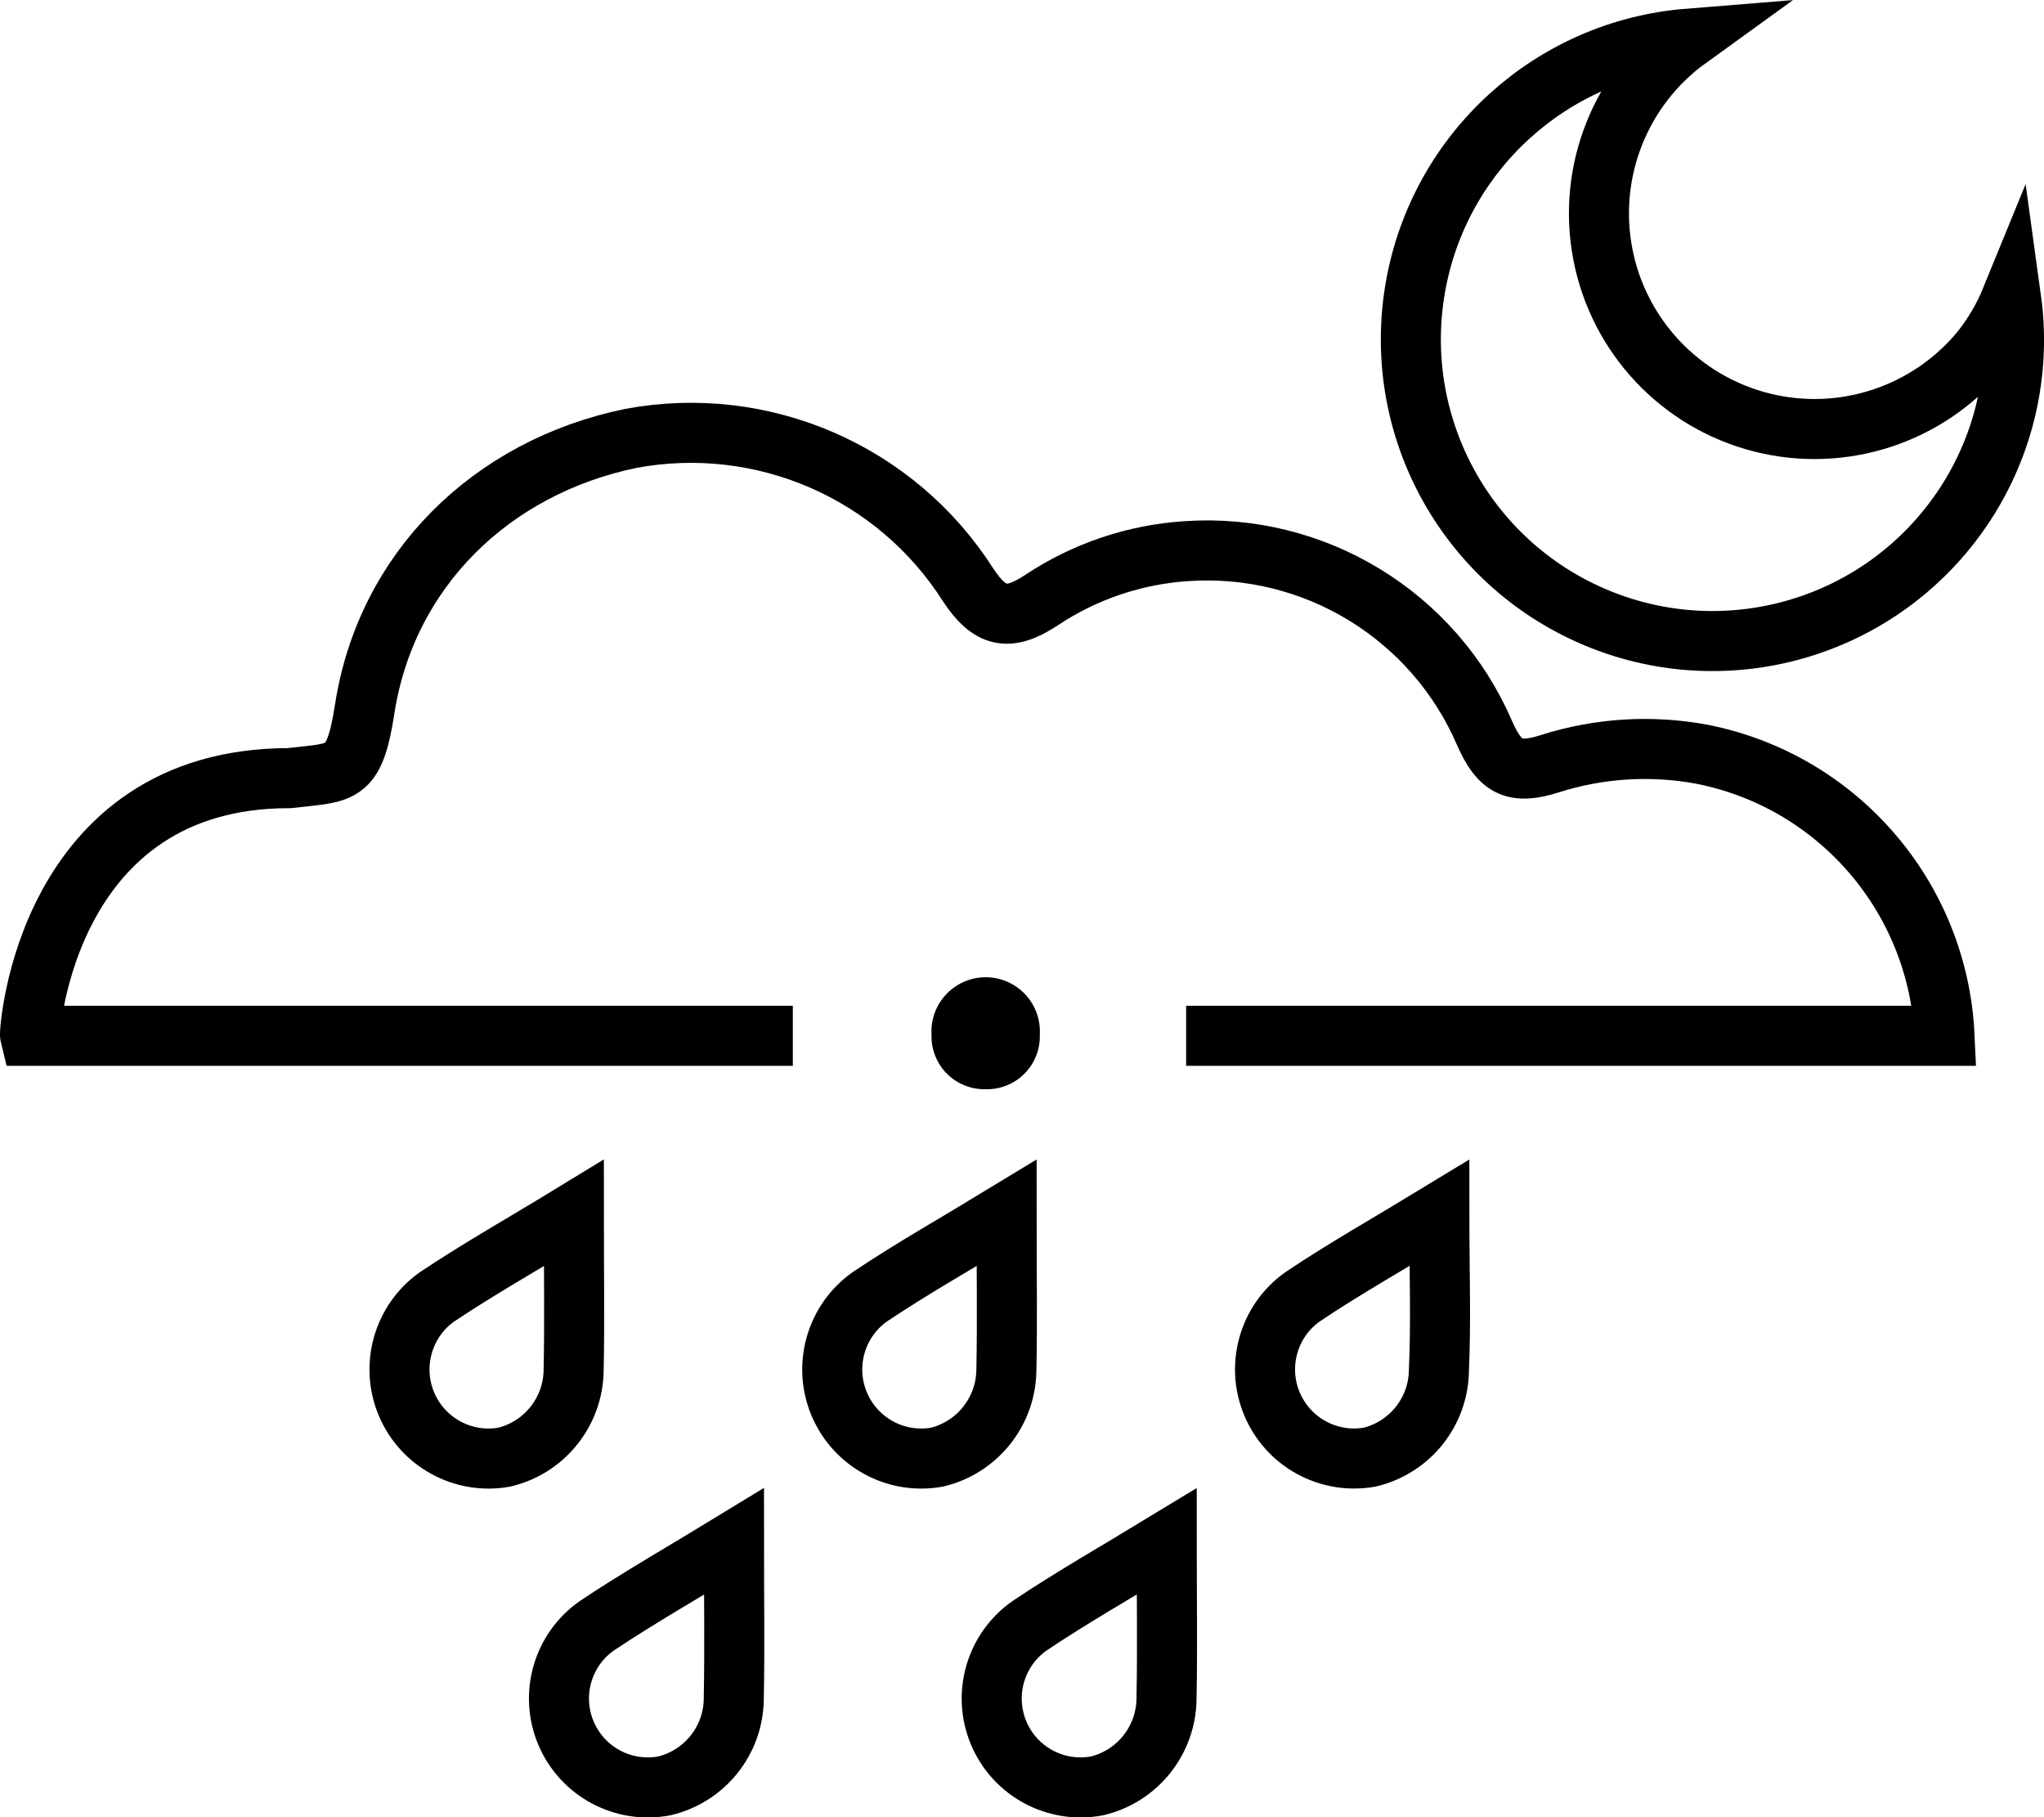
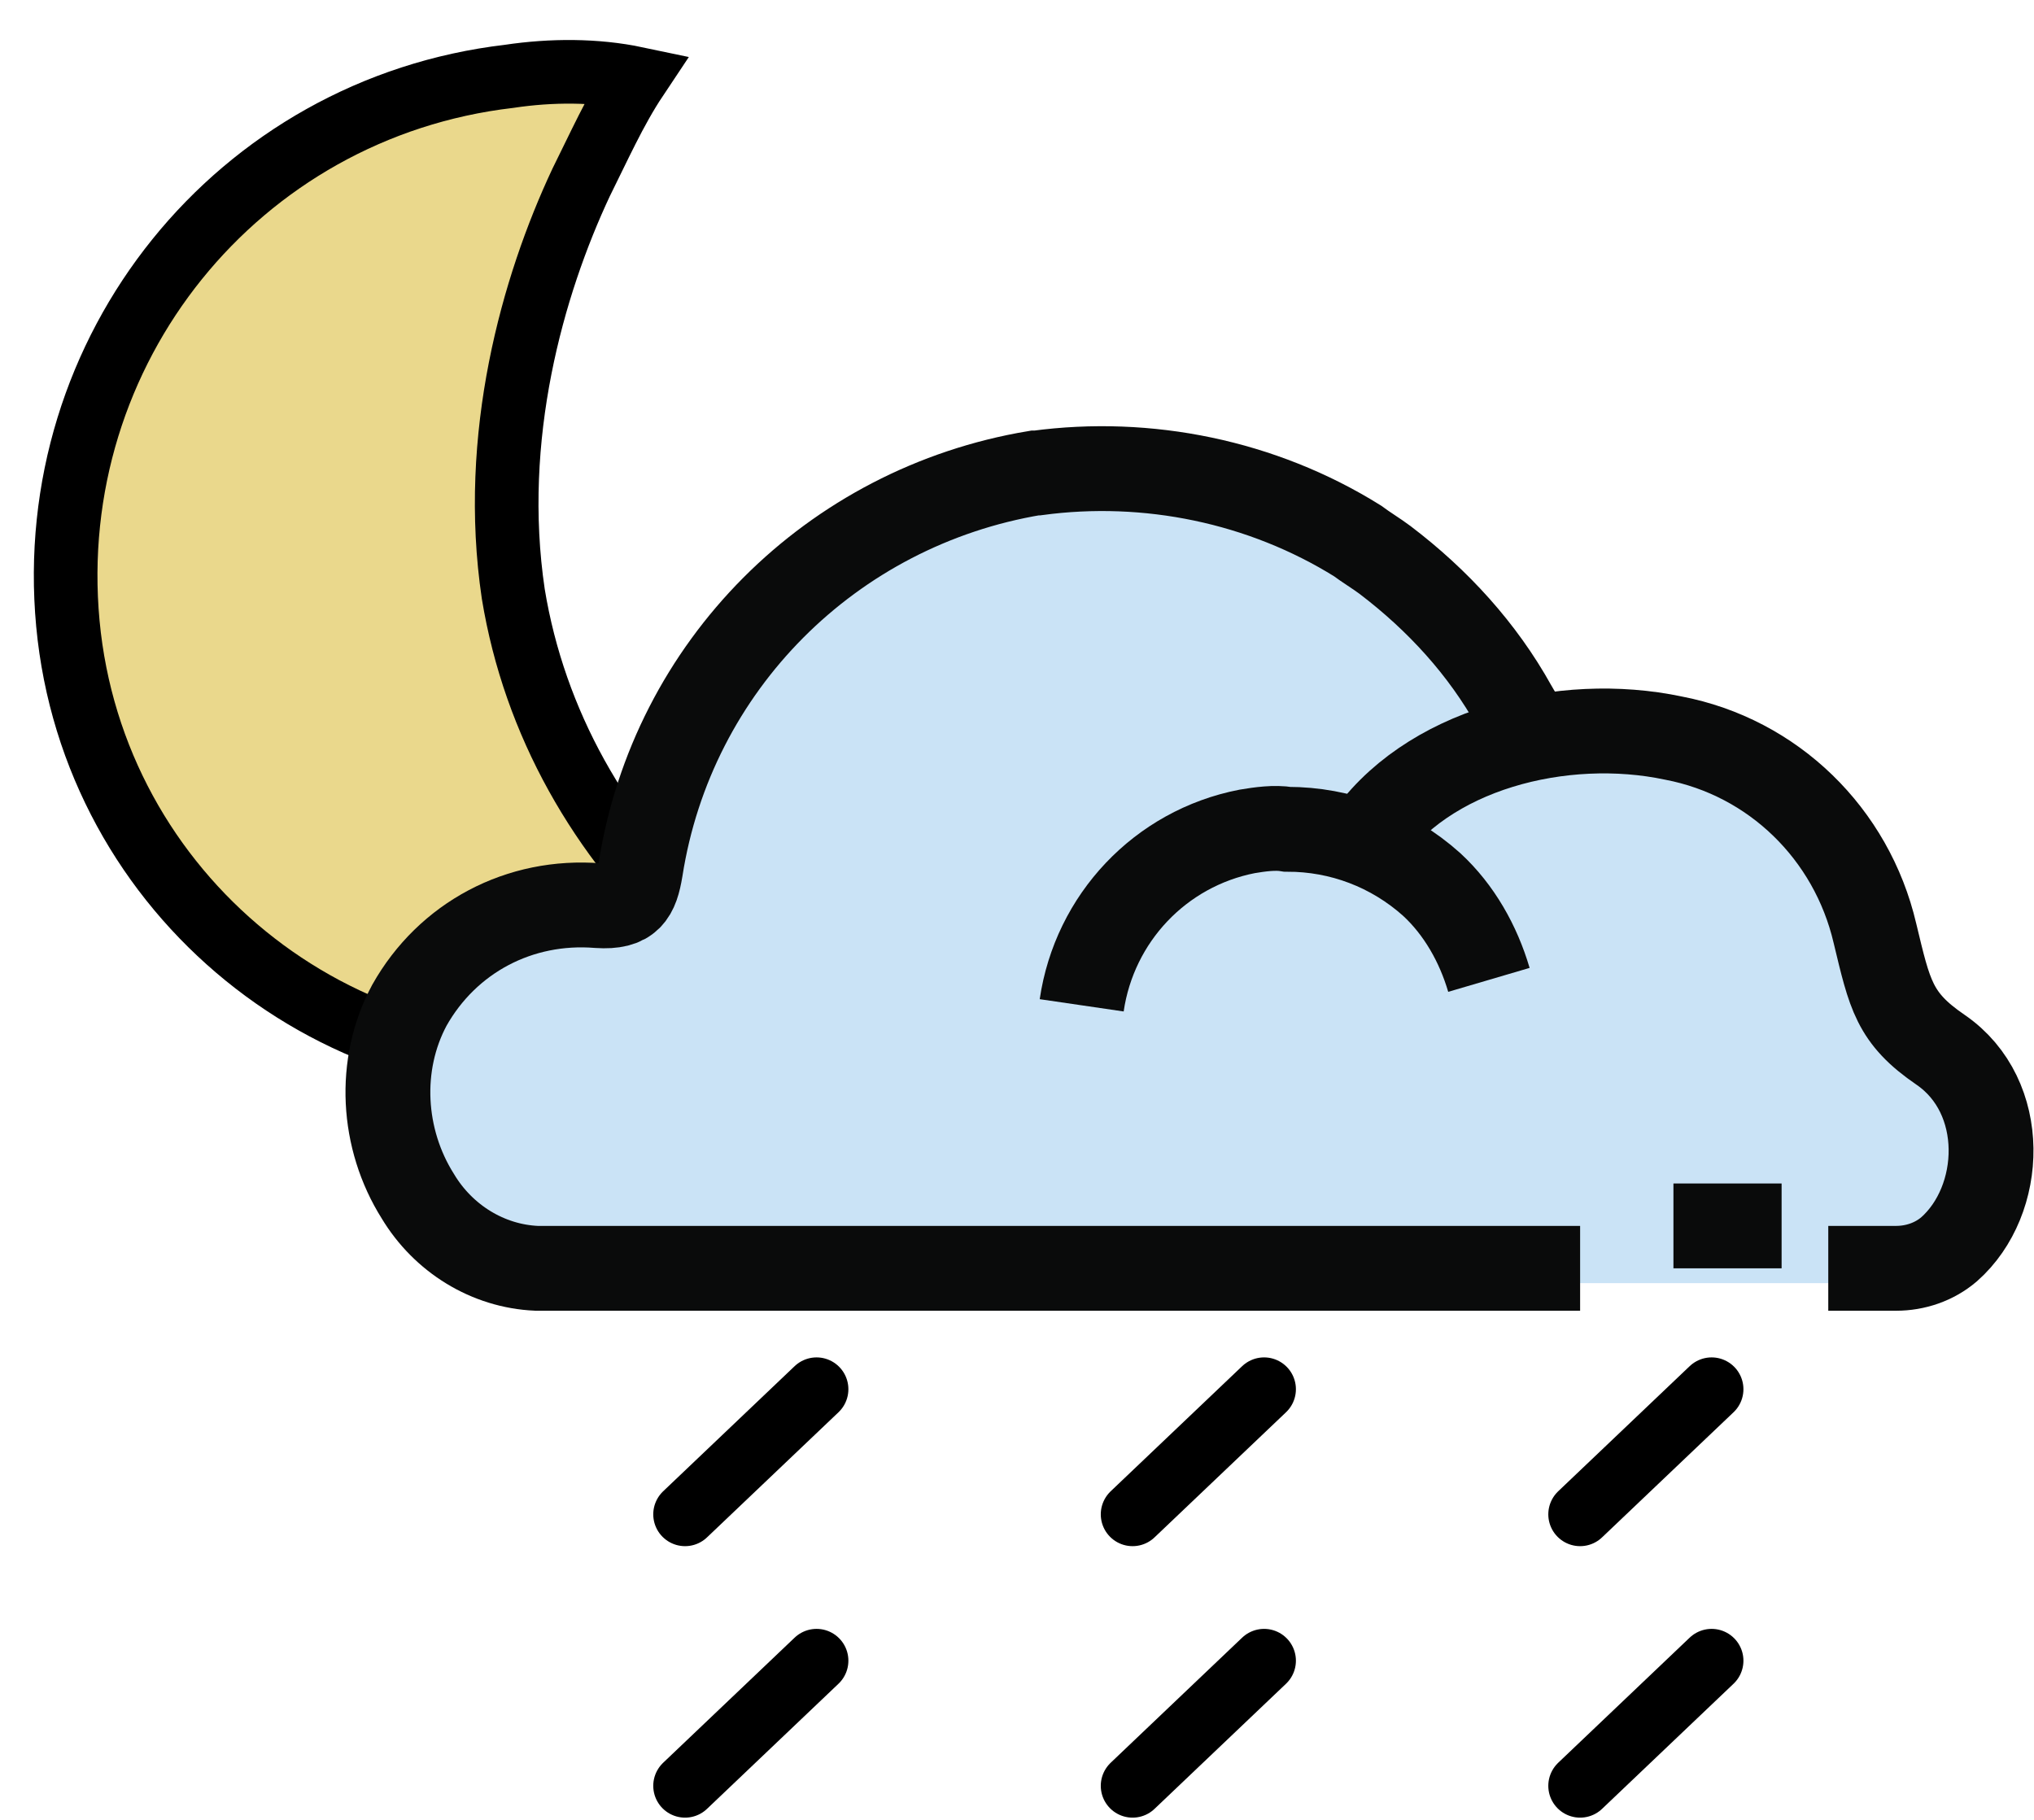
- <svg xmlns="http://www.w3.org/2000/svg" viewBox="0 0 102.12 90.74">
-   <defs>
-     <style>.cls-1{fill:none;stroke:#000;stroke-miterlimit:10;stroke-width:3px}</style>
-   </defs>
-   <g id="Layer_2" data-name="Layer 2">
-     <g id="Layer_1-2" data-name="Layer 1">
-       <path class="cls-1" d="M28.67 60.59c-2.47 1.51-4.71 2.77-6.85 4.2a4.45 4.45 0 0 0 3.37 8 4.52 4.52 0 0 0 3.47-4.36c.05-2.43.01-4.95.01-7.84ZM50.29 60.59c-2.48 1.51-4.72 2.77-6.85 4.2a4.45 4.45 0 0 0 3.37 8 4.53 4.53 0 0 0 3.47-4.36c.05-2.43.01-4.95.01-7.84ZM71.91 60.59c-2.48 1.51-4.72 2.77-6.85 4.2a4.45 4.45 0 0 0 3.36 8 4.51 4.51 0 0 0 3.47-4.36c.11-2.43.02-4.95.02-7.84ZM36.67 77c-2.47 1.51-4.71 2.78-6.85 4.21a4.44 4.44 0 0 0 3.37 8 4.51 4.51 0 0 0 3.47-4.36c.05-2.51.01-4.99.01-7.85ZM58.29 77c-2.48 1.51-4.72 2.78-6.85 4.21a4.44 4.44 0 0 0 3.37 8 4.52 4.52 0 0 0 3.47-4.36c.05-2.51.01-4.99.01-7.85ZM59.26 51.74h37.89a15.05 15.05 0 0 0-12.1-14.06 15.63 15.63 0 0 0-7.62.47c-1.76.56-2.5.2-3.26-1.53a15.1 15.1 0 0 0-14.88-9.09A14.81 14.81 0 0 0 52 30c-1.62 1.06-2.55.86-3.63-.78a16.42 16.42 0 0 0-16.86-7.32c-7 1.45-12.22 6.6-13.29 13.52-.53 3.41-1.13 3.14-3.77 3.45-12.16 0-13 12.67-12.95 12.87h38.11" />
-       <path d="M49.24 54.41a2.64 2.64 0 0 1-2.7-2.72 2.71 2.71 0 1 1 5.41 0 2.64 2.64 0 0 1-2.71 2.72Z" />
-       <path class="cls-1" d="M99 17.47A10.77 10.77 0 1 1 84.35 1.93a15.07 15.07 0 1 0 12.94 24.48 15 15 0 0 0 3.19-11.48A10.56 10.56 0 0 1 99 17.47Z" />
+ <svg xmlns="http://www.w3.org/2000/svg" version="1.1" id="Layer_1" x="0px" y="0px" viewBox="16 -10.8 95.9 85.8" style="enable-background:new 16 -10.8 95.9 85.8;" xml:space="preserve">
+   <style type="text/css">
+ 	.st0{fill:#EAD88C;}
+ 	.st1{fill:none;stroke:#000000;stroke-width:3;stroke-miterlimit:10;}
+ 	.st2{fill:none;}
+ 	.st3{fill:#CAE3F6;}
+ 	.st4{fill:none;stroke:#0A0B0B;stroke-width:4;stroke-miterlimit:10;}
+ 	.st5{fill:none;stroke:#000000;stroke-width:3;stroke-linecap:round;stroke-miterlimit:10;}
+ </style>
+   <g>
+     <g>
+       <path class="st0" d="M40-7.2C27.2-5.7,18,5.7,19.2,18.6c1.2,12.8,12.7,22.1,25.4,20.7c3-0.4,5.7-1.2,8.5-2.7    c-1.6-1.1-3-2.3-4.3-3.7c-4.5-4.2-7.6-9.6-8.6-15.7c-1.1-7.4,0.9-14.5,3.2-19.4C44.2-3.8,45-5.6,46-7.1C44.1-7.5,42-7.5,40-7.2z" />
+       <path class="st1" d="M40-7.2C27.2-5.7,18,5.7,19.2,18.6c1.2,12.8,12.7,22.1,25.4,20.7c3-0.4,5.7-1.2,8.5-2.7    c-1.6-1.1-3-2.3-4.3-3.7c-4.5-4.2-7.6-9.6-8.6-15.7c-1.1-7.4,0.9-14.5,3.2-19.4C44.2-3.8,45-5.6,46-7.1C44.1-7.5,42-7.5,40-7.2z" />
+       <path class="st2" d="M61.1-4.8l-0.4-0.3c-5-3.6-11.1-5.2-18.3-4.6c-3.9,0.3-11.3,4-11.5,4.2C21.7-0.1,17,12.4,20,23.4    c0.3,1,0.6,1.9,1,2.9c1.4,3.6,3.7,6.9,6.6,9.5" />
    </g>
+     <path class="st3" d="M90.4,49.6H40.9c-2.3-0.1-4.4-1.4-5.6-3.4c-1.8-2.7-1.9-6.2-0.4-9.1c1.8-3.2,5.3-5,8.9-4.7   c1.5,0.1,1.8-0.5,2-1.7c1.6-9.6,9.1-17.2,18.7-18.8h0.1c5.3-0.7,10.6,0.4,15.2,3.2c0.4,0.3,0.9,0.6,1.3,0.9c2.5,1.9,4.6,4.3,6.2,7   l0.7,1.2" />
+     <path class="st3" d="M66.8,37.1c0.6-4.1,3.7-7.4,7.8-8.3c0.6-0.1,1.3-0.2,1.9-0.1c2.5,0,5,0.9,6.8,2.6c1.3,1.2,2.2,2.8,2.7,4.5" />
+     <path class="st3" d="M80.1,29.4c2.9-4.4,9.5-6,14.7-5c4.7,0.9,8.5,4.5,9.5,9.2c0.7,2.9,0.9,4,3.1,5.6c3.2,2.2,3,7.2,0.4,9.5   c-0.7,0.6-1.6,1-2.5,1H88.2" />
+     <line class="st2" x1="94.9" y1="47.6" x2="100" y2="47.6" />
+     <path class="st4" d="M90.5,49H41.3c-2.3-0.1-4.4-1.4-5.6-3.4c-1.7-2.7-1.9-6.2-0.4-9c1.8-3.2,5.2-5,8.9-4.7c1.5,0.1,1.8-0.5,2-1.7   c1.5-9.6,9-17.1,18.6-18.7h0.1c5.2-0.7,10.6,0.4,15.1,3.2c0.4,0.3,0.9,0.6,1.3,0.9c2.5,1.9,4.6,4.2,6.1,6.9l0.7,1.2" />
+     <path class="st4" d="M67,36.6c0.6-4.1,3.7-7.4,7.8-8.2c0.6-0.1,1.3-0.2,1.9-0.1c2.5,0,4.9,0.9,6.8,2.6c1.3,1.2,2.2,2.8,2.7,4.5" />
+     <path class="st4" d="M80.3,28.9c2.9-4.4,9.4-6,14.6-4.9c4.7,0.9,8.4,4.5,9.5,9.2c0.7,2.9,0.9,4,3.1,5.5c3.2,2.2,3,7.1,0.4,9.4   c-0.7,0.6-1.6,0.9-2.5,0.9h-3.2" />
+     <line class="st4" x1="94.9" y1="47" x2="100" y2="47" />
+     <line class="st5" x1="96.7" y1="67.5" x2="90.5" y2="73.4" />
+     <line class="st5" x1="54.5" y1="67.5" x2="48.3" y2="73.4" />
+     <line class="st5" x1="75.6" y1="67.5" x2="69.4" y2="73.4" />
+     <line class="st5" x1="96.7" y1="54.7" x2="90.5" y2="60.6" />
+     <line class="st5" x1="54.5" y1="54.7" x2="48.3" y2="60.6" />
+     <line class="st5" x1="75.6" y1="54.7" x2="69.4" y2="60.6" />
  </g>
</svg>
